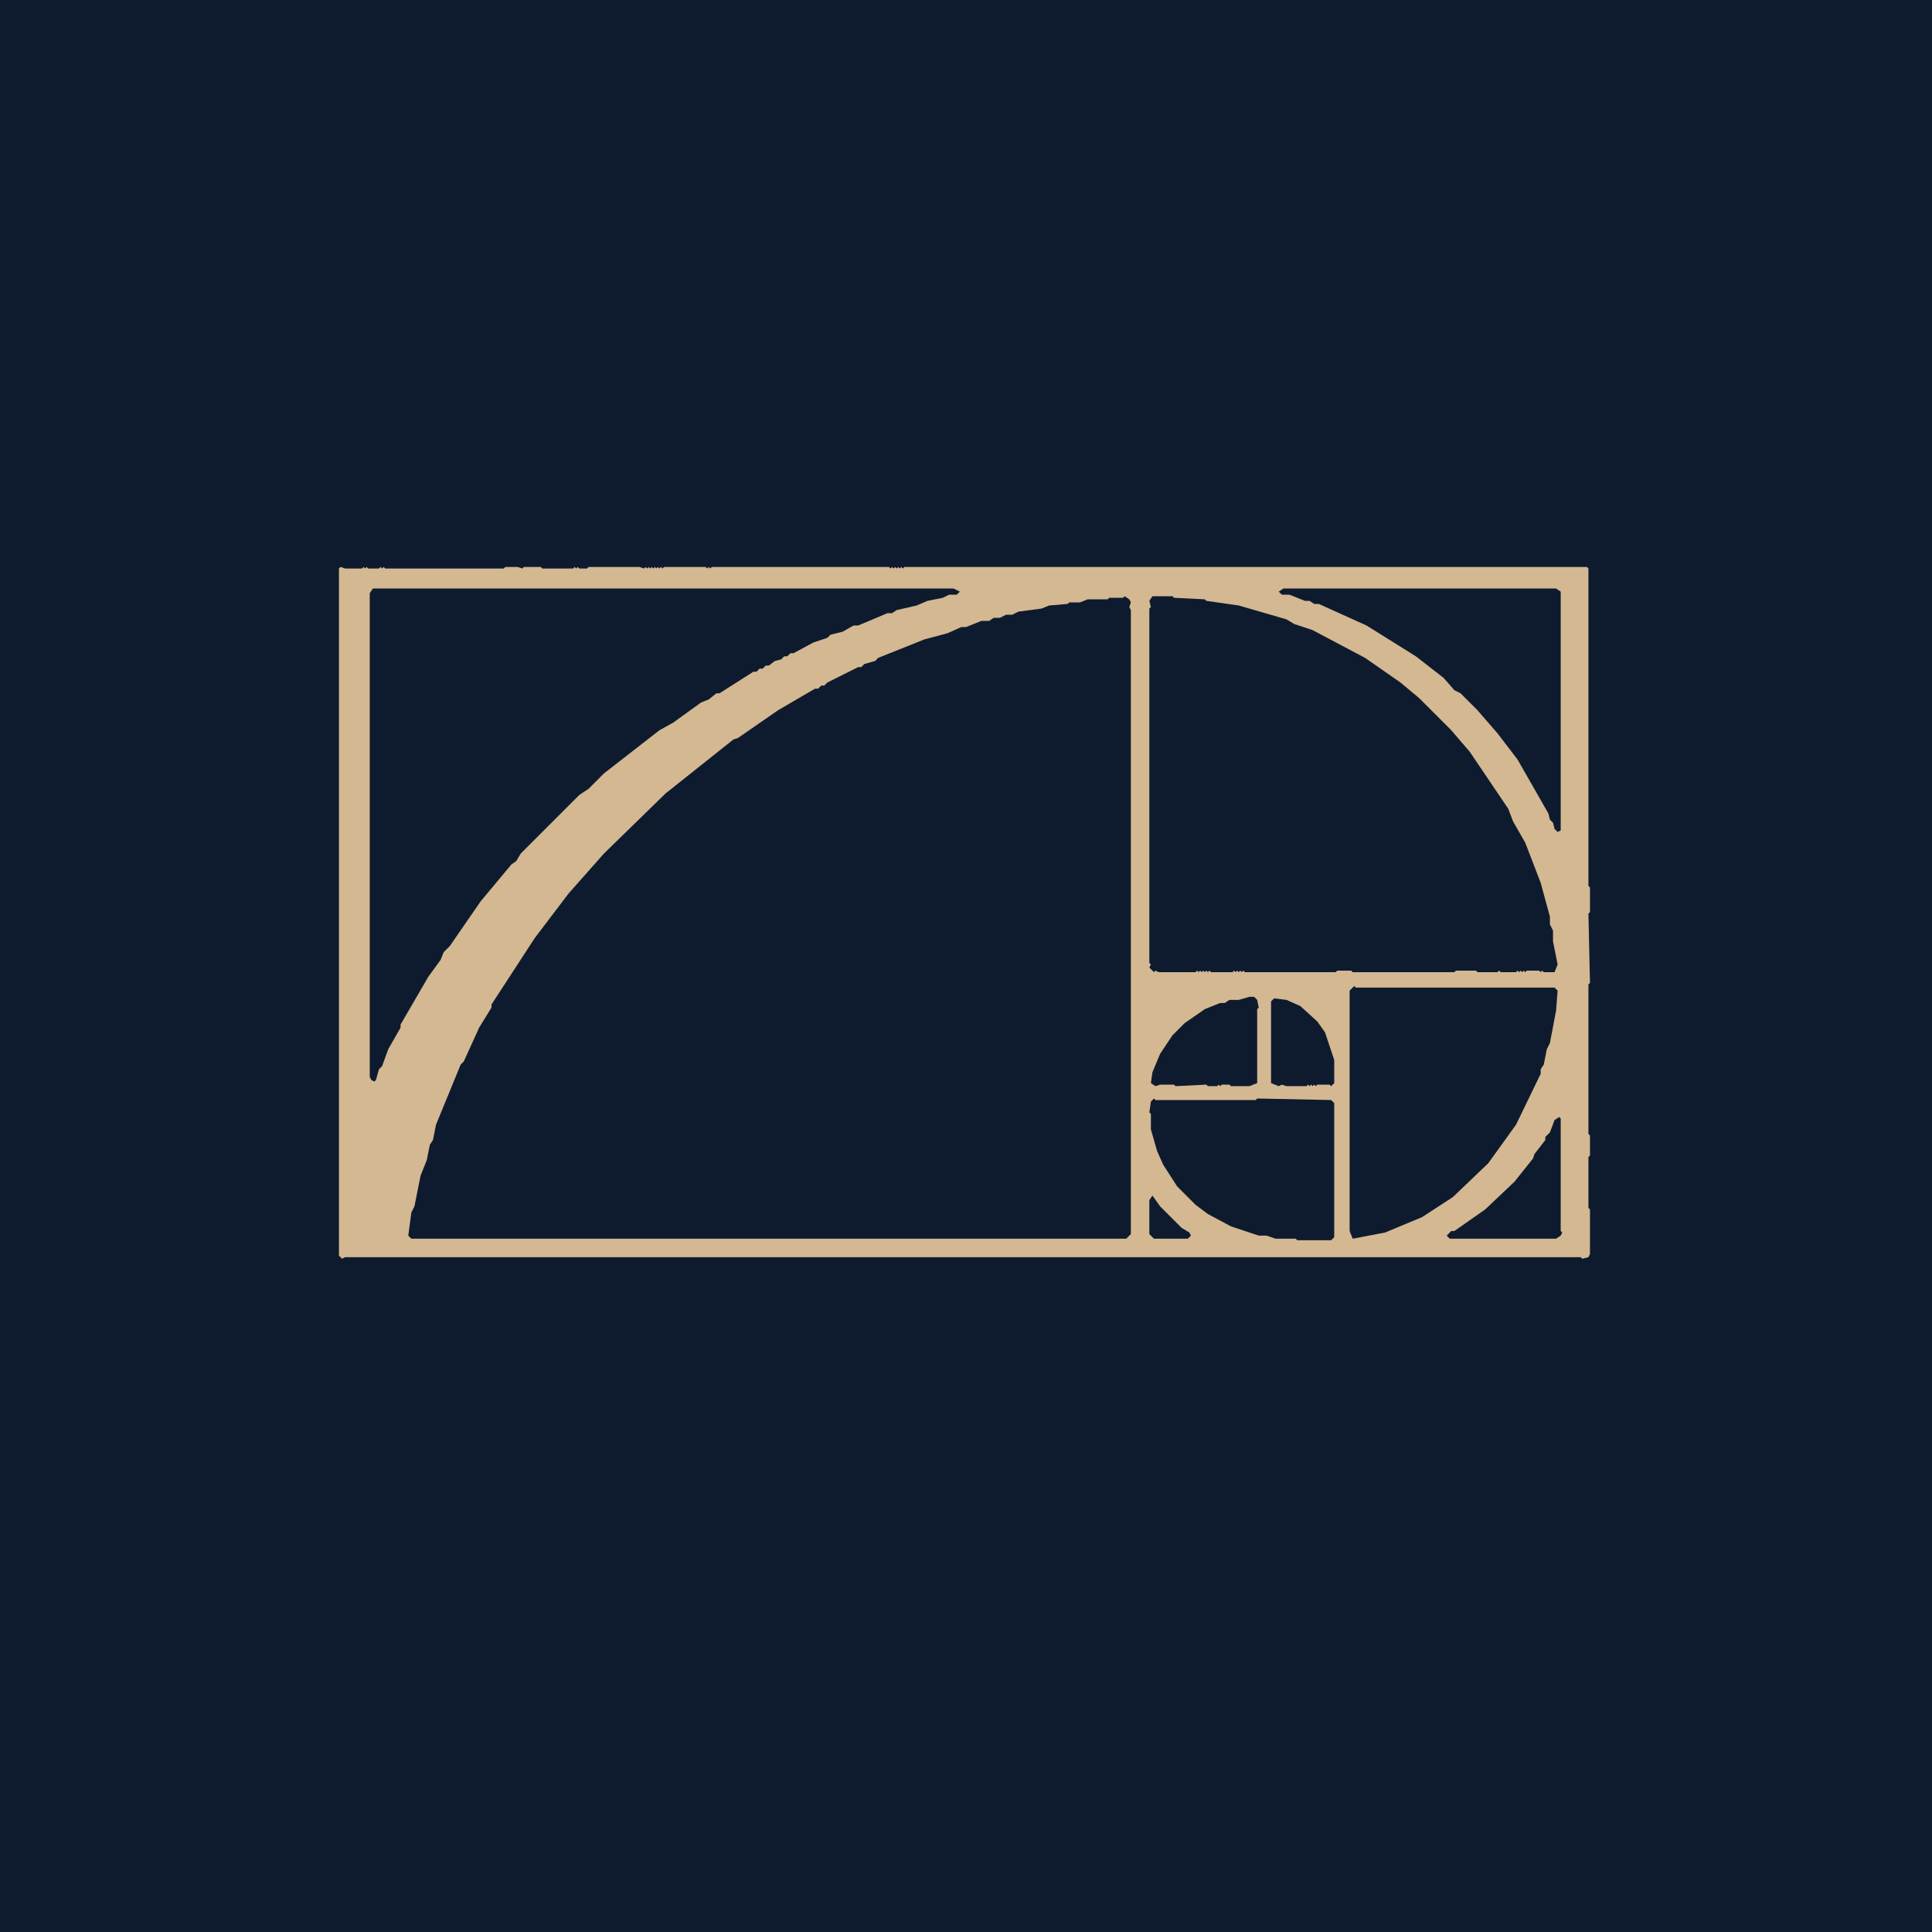
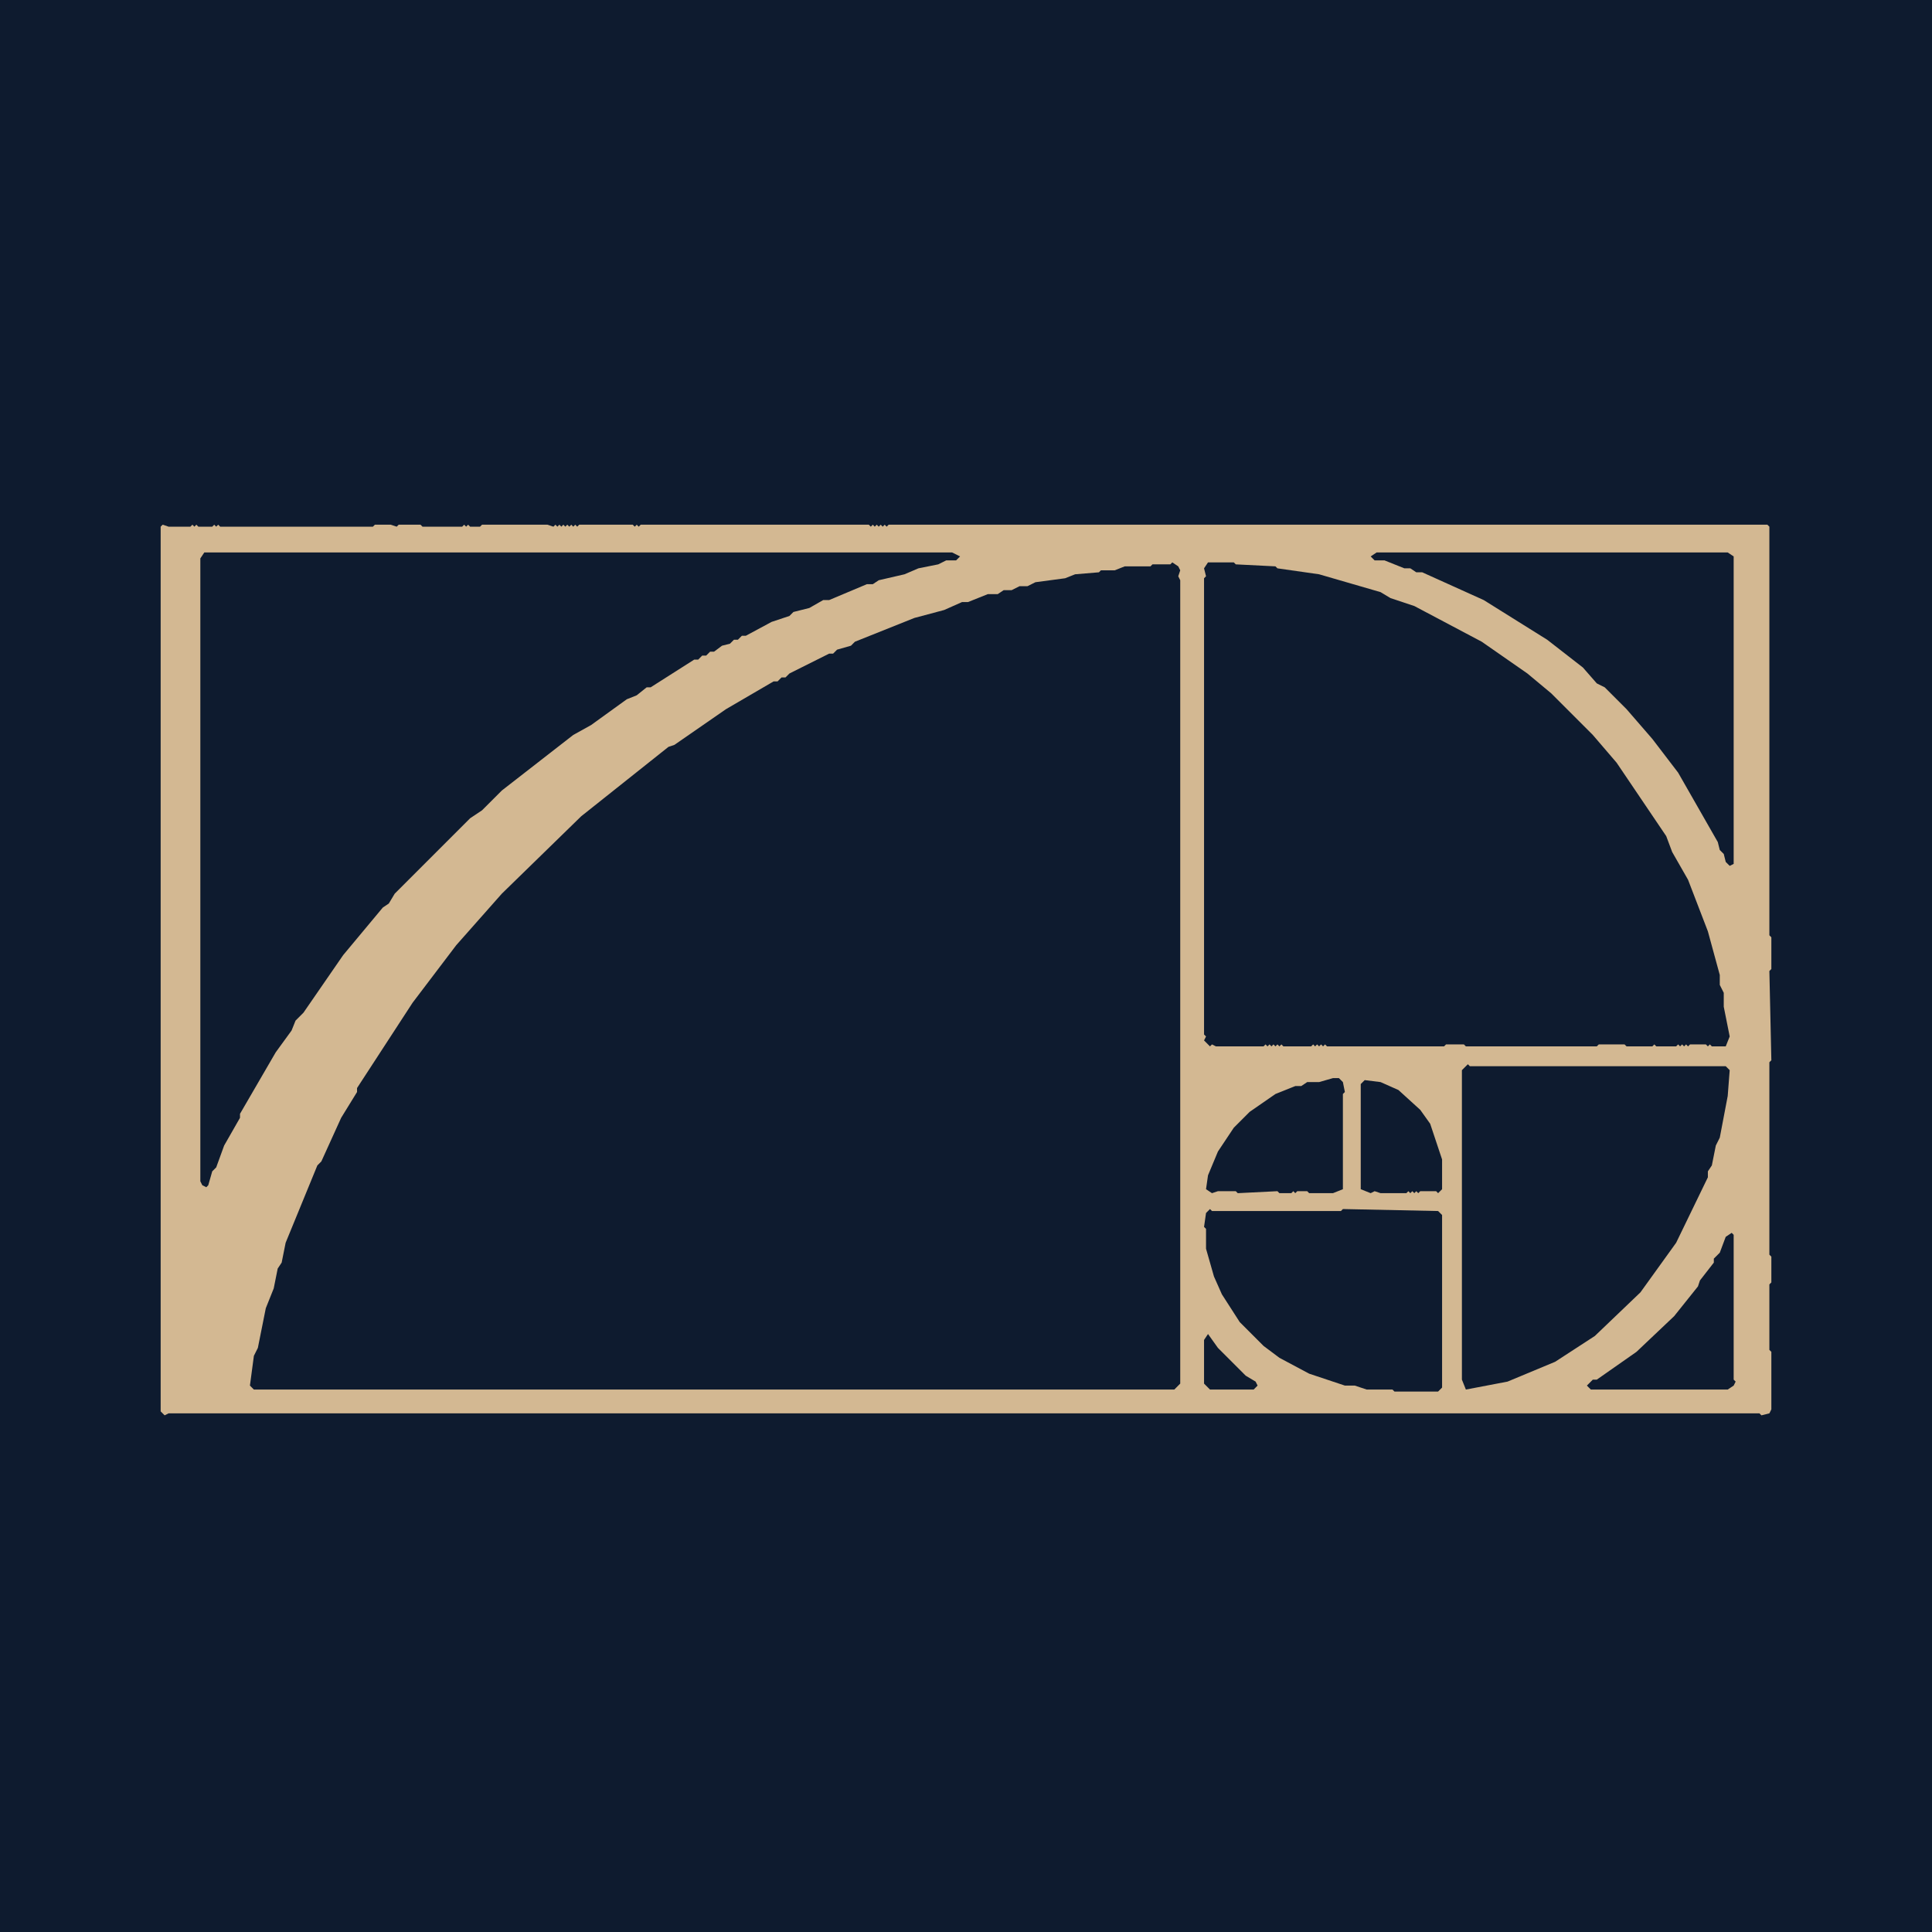
- <svg xmlns="http://www.w3.org/2000/svg" version="1.2" baseProfile="tiny-ps" width="206" height="206" viewBox="0 0 206 206">
+ <svg xmlns="http://www.w3.org/2000/svg" version="1.2" baseProfile="tiny-ps" width="206" height="206" viewBox="22.835 17 160 160">
  <rect width="206" height="206" fill="#0e1b2f" />
  <path d="M 36.140,60.617 L 36.140,133.884 L 36.469,134.212 L 36.797,134.048 L 168.545,134.048 L 168.710,134.212 L 169.367,134.048 L 169.531,133.719 L 169.531,128.955 L 169.367,128.791 L 169.367,123.370 L 169.531,123.206 L 169.531,121.070 L 169.367,120.906 L 169.367,104.971 L 169.531,104.807 L 169.367,97.415 L 169.531,97.250 L 169.531,94.622 L 169.367,94.458 L 169.367,60.617 L 169.203,60.453 L 96.429,60.453 L 96.265,60.617 L 96.100,60.453 L 95.936,60.617 L 95.772,60.453 L 95.608,60.617 L 95.443,60.453 L 95.279,60.617 L 95.115,60.453 L 94.951,60.617 L 94.786,60.453 L 75.895,60.453 L 75.730,60.617 L 75.566,60.453 L 75.402,60.617 L 75.238,60.453 L 70.802,60.453 L 70.638,60.617 L 70.474,60.453 L 70.309,60.617 L 70.145,60.453 L 69.981,60.617 L 69.817,60.453 L 69.652,60.617 L 69.488,60.453 L 69.324,60.617 L 69.159,60.453 L 68.995,60.617 L 68.831,60.453 L 68.667,60.617 L 68.174,60.453 L 62.753,60.453 L 62.589,60.617 L 61.767,60.617 L 61.603,60.453 L 61.439,60.617 L 61.274,60.453 L 61.110,60.617 L 57.825,60.617 L 57.660,60.453 L 55.853,60.453 L 55.689,60.617 L 55.196,60.453 L 53.882,60.453 L 53.718,60.617 L 41.069,60.617 L 40.904,60.453 L 40.740,60.617 L 40.576,60.453 L 40.411,60.617 L 39.262,60.617 L 39.097,60.453 L 38.933,60.617 L 38.769,60.453 L 38.604,60.617 L 36.797,60.617 L 36.305,60.453 Z M 122.877,127.477 L 123.699,128.627 L 125.998,130.927 L 126.820,131.419 L 126.984,131.748 L 126.656,132.077 L 123.041,132.077 L 122.549,131.584 L 122.549,127.970 Z M 166.246,119.099 L 166.410,119.263 L 166.410,131.255 L 166.574,131.419 L 166.410,131.748 L 165.917,132.077 L 154.582,132.077 L 154.254,131.748 L 154.746,131.255 L 155.075,131.255 L 158.360,128.955 L 161.482,125.998 L 163.453,123.534 L 163.617,123.041 L 164.767,121.563 L 164.767,121.234 L 165.260,120.742 L 165.753,119.427 Z M 122.713,117.456 L 123.041,117.128 L 123.206,117.292 L 133.884,117.292 L 134.048,117.128 L 141.933,117.292 L 142.262,117.620 L 142.262,131.912 L 141.933,132.241 L 138.319,132.241 L 138.155,132.077 L 136.019,132.077 L 135.033,131.748 L 134.212,131.748 L 131.255,130.762 L 128.791,129.448 L 127.477,128.463 L 125.506,126.491 L 124.027,124.191 L 123.370,122.713 L 122.713,120.413 L 122.713,118.770 L 122.549,118.606 Z M 135.855,106.450 L 137.169,106.614 L 138.648,107.271 L 140.455,108.914 L 141.276,110.064 L 142.262,113.021 L 142.262,115.485 L 141.933,115.813 L 141.769,115.649 L 140.455,115.649 L 140.290,115.813 L 140.126,115.649 L 139.962,115.813 L 139.797,115.649 L 139.633,115.813 L 139.469,115.649 L 139.305,115.813 L 137.169,115.813 L 136.676,115.649 L 136.348,115.813 L 135.526,115.485 L 135.526,106.778 Z M 134.048,106.614 L 134.212,107.435 L 134.048,107.600 L 134.048,115.485 L 133.226,115.813 L 131.255,115.813 L 131.091,115.649 L 130.270,115.649 L 130.105,115.813 L 129.941,115.649 L 129.777,115.813 L 128.791,115.813 L 128.627,115.649 L 125.341,115.813 L 125.177,115.649 L 123.699,115.649 L 123.206,115.813 L 122.713,115.485 L 122.877,114.335 L 123.699,112.364 L 125.013,110.392 L 126.327,109.078 L 128.463,107.600 L 130.105,106.943 L 130.598,106.943 L 131.091,106.614 L 132.077,106.614 L 133.226,106.285 L 133.719,106.285 Z M 165.753,105.300 L 166.081,105.628 L 165.917,107.764 L 165.260,111.214 L 164.931,111.871 L 164.603,113.514 L 164.274,114.006 L 164.274,114.499 L 161.646,119.920 L 158.689,124.027 L 154.911,127.641 L 151.625,129.777 L 147.683,131.419 L 144.233,132.077 L 143.904,131.255 L 143.904,105.628 L 144.397,105.136 L 144.561,105.300 Z M 122.877,63.574 L 125.013,63.574 L 125.177,63.738 L 128.463,63.903 L 128.627,64.067 L 132.077,64.560 L 137.169,66.038 L 137.990,66.531 L 139.962,67.188 L 145.547,70.145 L 149.325,72.774 L 151.297,74.416 L 154.746,77.866 L 156.718,80.166 L 160.825,86.244 L 161.317,87.558 L 162.632,89.858 L 164.274,94.129 L 165.260,97.743 L 165.260,98.565 L 165.589,99.222 L 165.589,100.372 L 166.081,102.836 L 165.753,103.657 L 164.603,103.657 L 164.439,103.493 L 164.274,103.657 L 164.110,103.493 L 162.796,103.493 L 162.632,103.657 L 162.467,103.493 L 162.303,103.657 L 162.139,103.493 L 161.974,103.657 L 161.810,103.493 L 161.646,103.657 L 160.003,103.657 L 159.839,103.493 L 159.675,103.657 L 157.539,103.657 L 157.375,103.493 L 155.239,103.493 L 155.075,103.657 L 144.233,103.657 L 144.069,103.493 L 142.590,103.493 L 142.426,103.657 L 132.734,103.657 L 132.569,103.493 L 132.405,103.657 L 132.241,103.493 L 132.077,103.657 L 131.912,103.493 L 131.748,103.657 L 131.584,103.493 L 131.419,103.657 L 129.120,103.657 L 128.955,103.493 L 128.791,103.657 L 128.627,103.493 L 128.463,103.657 L 128.298,103.493 L 128.134,103.657 L 127.970,103.493 L 127.805,103.657 L 127.641,103.493 L 127.477,103.657 L 123.534,103.657 L 123.206,103.493 L 123.041,103.657 L 122.549,103.164 L 122.713,102.836 L 122.549,102.671 L 122.549,64.888 L 122.713,64.724 L 122.549,64.067 Z M 120.413,63.903 L 120.577,64.231 L 120.413,64.724 L 120.577,65.053 L 120.577,131.584 L 120.085,132.077 L 43.861,132.077 L 43.533,131.748 L 43.861,129.284 L 44.190,128.627 L 44.847,125.341 L 45.504,123.699 L 45.833,122.056 L 46.161,121.563 L 46.490,119.920 L 49.118,113.514 L 49.447,113.185 L 51.089,109.571 L 52.404,107.435 L 52.404,107.107 L 57.003,100.043 L 60.617,95.279 L 64.396,91.008 L 70.967,84.601 L 78.195,78.852 L 78.687,78.687 L 82.959,75.730 L 86.901,73.431 L 87.230,73.431 L 87.558,73.102 L 87.887,73.102 L 88.215,72.774 L 91.501,71.131 L 91.829,71.131 L 92.158,70.802 L 93.308,70.474 L 93.636,70.145 L 98.565,68.174 L 101.029,67.517 L 102.507,66.860 L 103.000,66.860 L 104.643,66.203 L 105.464,66.203 L 105.957,65.874 L 106.614,65.874 L 107.271,65.545 L 107.928,65.545 L 108.585,65.217 L 111.049,64.888 L 111.871,64.560 L 113.842,64.396 L 114.006,64.231 L 115.156,64.231 L 115.978,63.903 L 118.113,63.903 L 118.278,63.738 L 119.756,63.738 L 119.920,63.574 Z M 136.348,63.081 L 136.841,62.753 L 165.917,62.753 L 166.410,63.081 L 166.410,88.544 L 166.081,88.708 L 165.753,88.380 L 165.589,87.722 L 165.260,87.394 L 165.096,86.737 L 161.810,80.987 L 159.675,78.195 L 157.539,75.730 L 155.732,73.923 L 155.075,73.595 L 153.925,72.281 L 150.968,69.981 L 145.711,66.695 L 140.619,64.396 L 140.126,64.396 L 139.633,64.067 L 139.140,64.067 L 137.498,63.410 L 136.676,63.410 Z M 39.590,115.156 L 39.426,114.828 L 39.426,63.246 L 39.754,62.753 L 101.686,62.753 L 102.343,63.081 L 102.014,63.410 L 101.193,63.410 L 100.536,63.738 L 98.893,64.067 L 97.743,64.560 L 95.608,65.053 L 95.115,65.381 L 94.622,65.381 L 91.501,66.695 L 91.008,66.695 L 89.858,67.352 L 88.544,67.681 L 88.215,68.010 L 86.737,68.502 L 84.601,69.652 L 84.273,69.652 L 83.944,69.981 L 83.616,69.981 L 83.287,70.309 L 82.630,70.474 L 81.973,70.967 L 81.644,70.967 L 81.316,71.295 L 80.987,71.295 L 80.659,71.624 L 80.330,71.624 L 76.716,73.923 L 76.388,73.923 L 75.566,74.581 L 74.745,74.909 L 71.788,77.045 L 70.309,77.866 L 64.396,82.466 L 62.753,84.108 L 61.767,84.766 L 55.525,91.008 L 55.032,91.829 L 54.539,92.158 L 51.254,96.100 L 47.968,100.864 L 47.311,101.522 L 46.982,102.343 L 45.668,104.150 L 42.711,109.242 L 42.711,109.571 L 41.397,111.871 L 40.740,113.678 L 40.411,114.006 L 40.083,115.156 L 39.919,115.321 Z" fill="#d3b892" fill-rule="evenodd" />
</svg>
